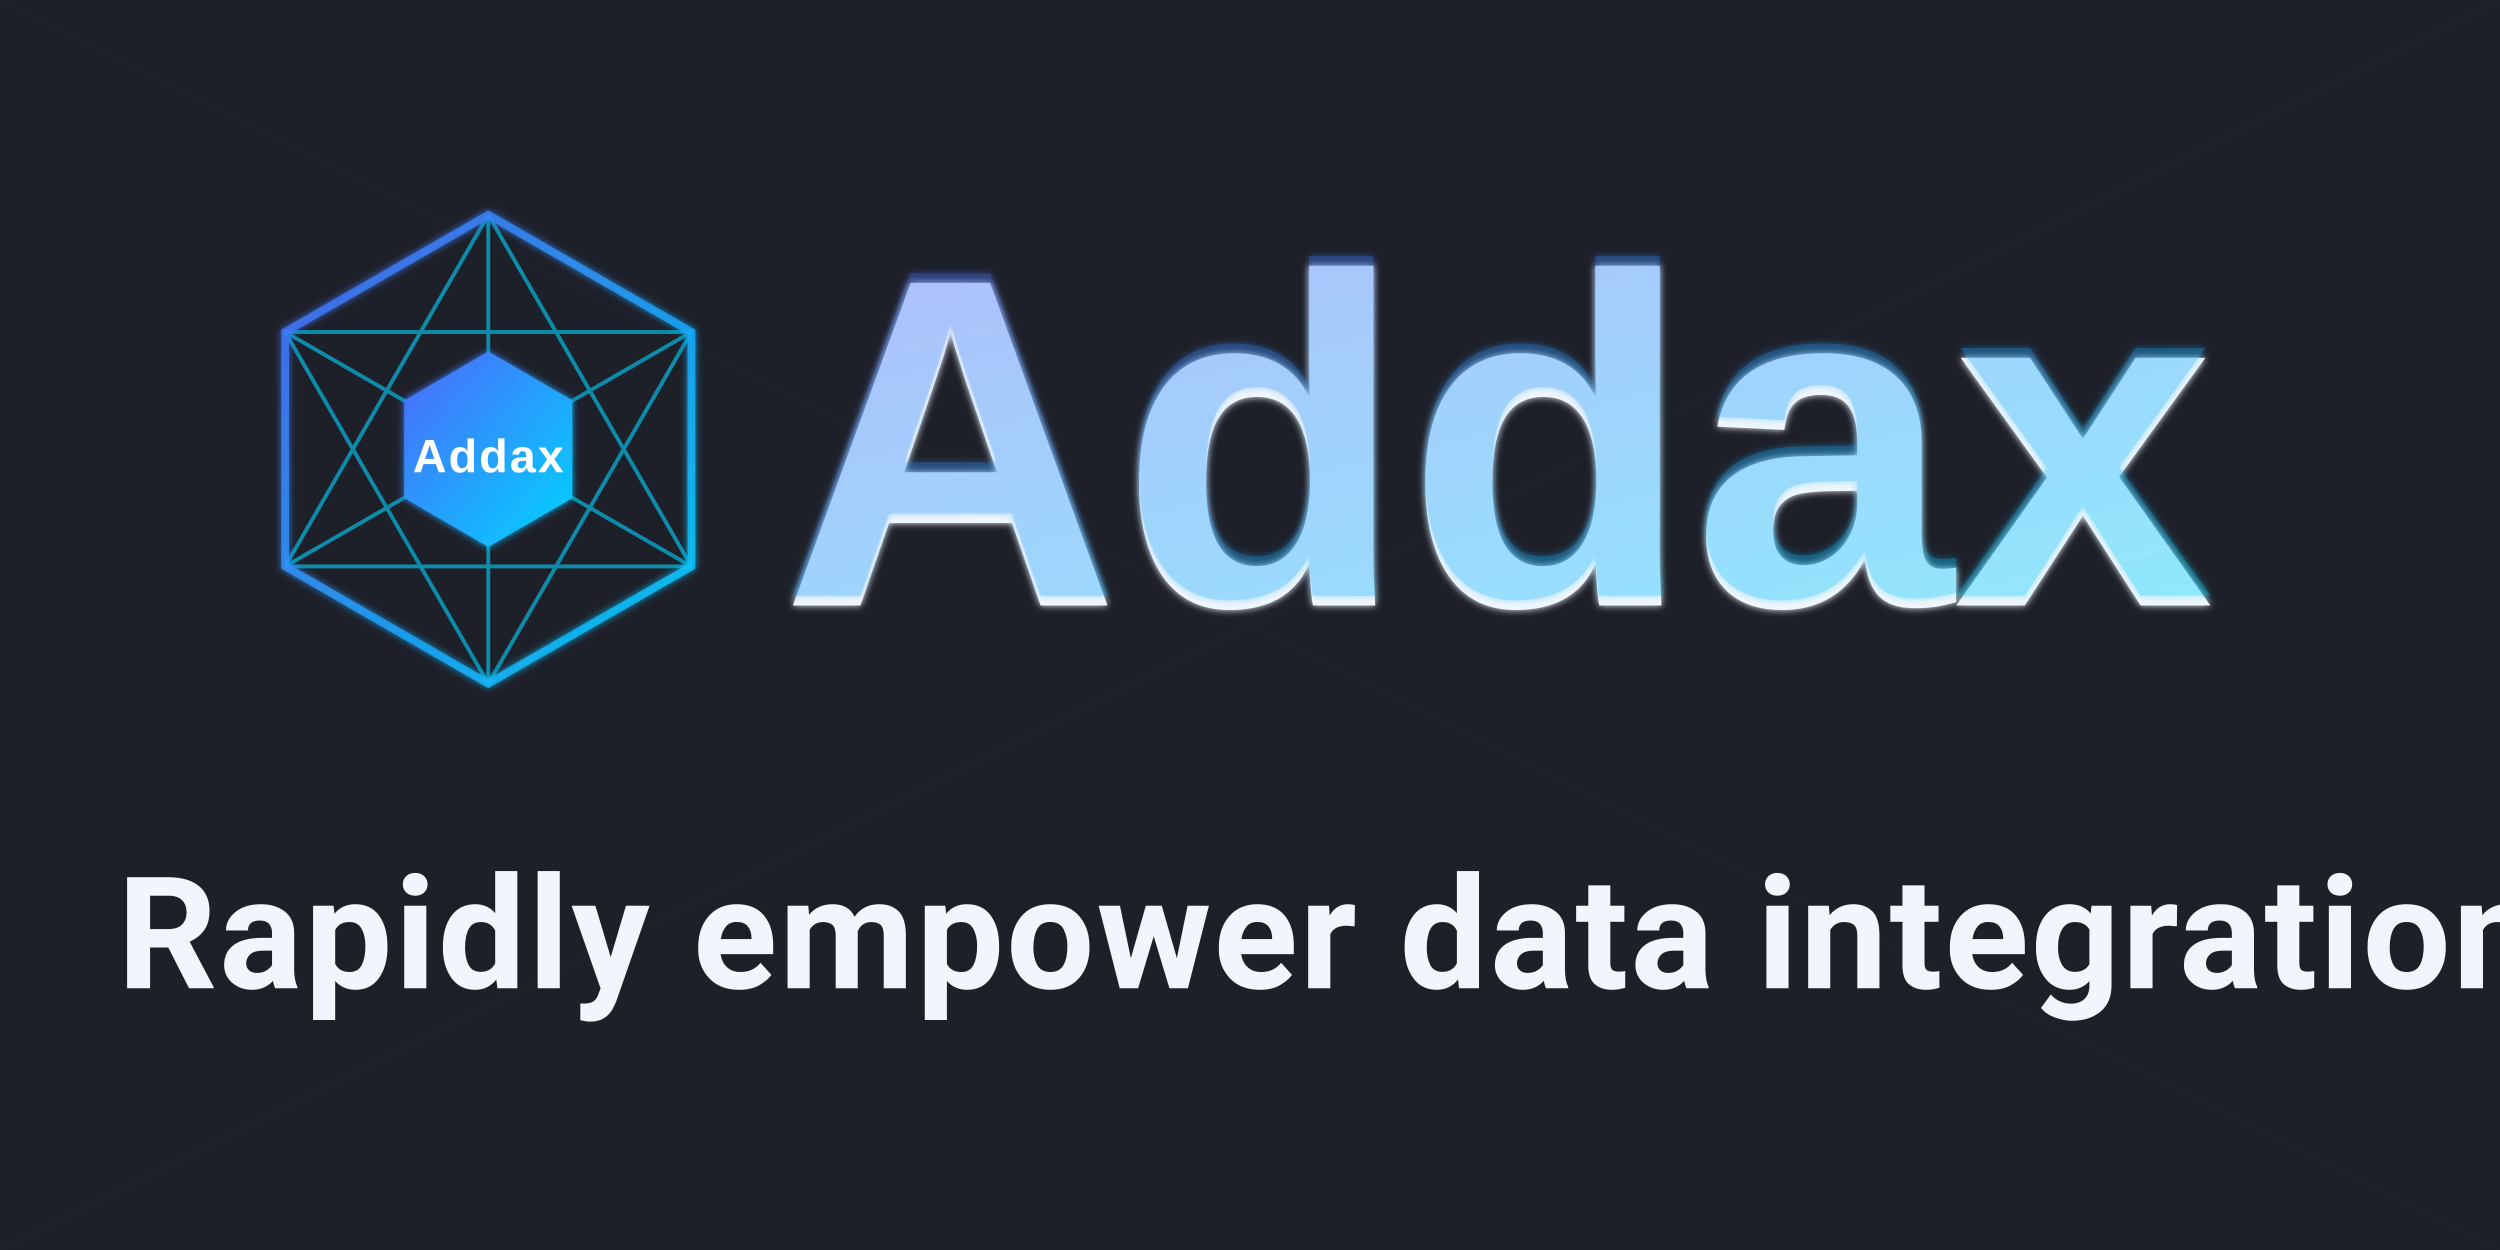
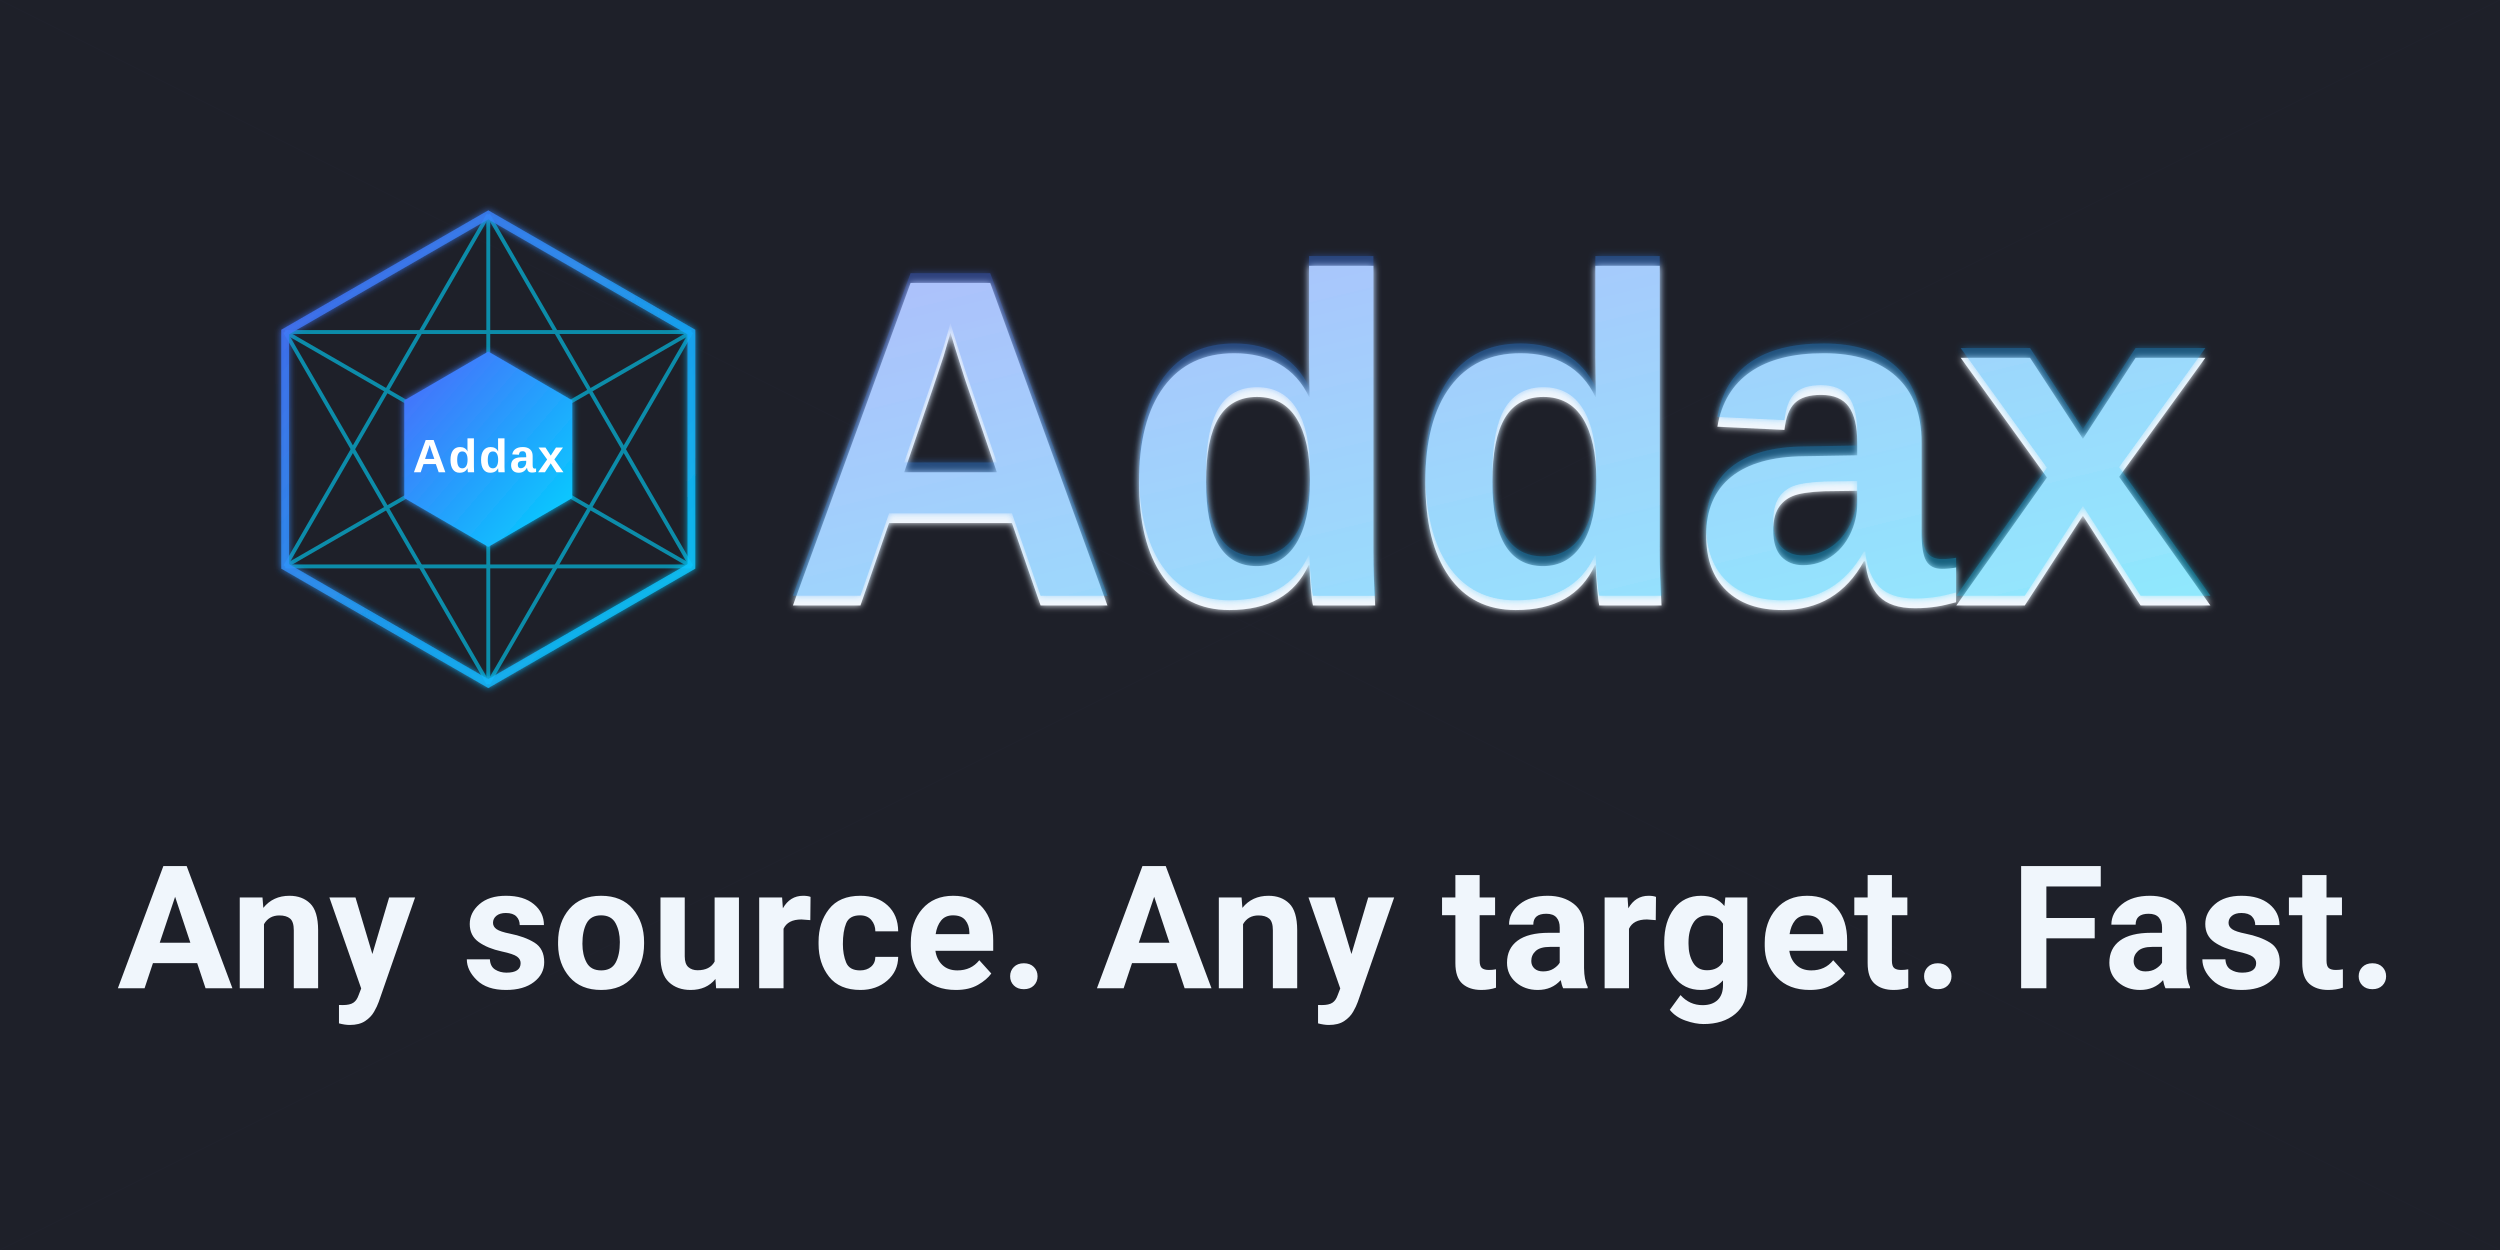
<svg xmlns="http://www.w3.org/2000/svg" version="1.1" viewBox="0 0 1280 640" width="1280" height="640">
  <defs />
  <g id="logo">
    <defs>
      <linearGradient id="mainGradient" x1="0%" y1="0%" x2="100%" y2="100%">
        <stop offset="10%" style="stop-color:#4573fb" />
        <stop offset="100%" style="stop-color:#00d4ff" />
      </linearGradient>
      <filter id="glow">
        <feGaussianBlur stdDeviation="2" result="coloredBlur" />
        <feMerge>
          <feMergeNode in="coloredBlur" />
          <feMergeNode in="SourceGraphic" />
        </feMerge>
      </filter>
    </defs>
    <g stroke="#00d4ff" stroke-width="2" opacity="0.6">
      <line x1="150" y1="30" x2="150" y2="270" />
      <line x1="150" y1="30" x2="254" y2="210" />
      <line x1="150" y1="30" x2="46" y2="210" />
      <line x1="254" y1="90" x2="46" y2="210" />
      <line x1="254" y1="210" x2="46" y2="90" />
      <line x1="254" y1="90" x2="46" y2="90" />
      <line x1="254" y1="210" x2="46" y2="210" />
      <line x1="254" y1="90" x2="150" y2="270" />
      <line x1="46" y1="90" x2="150" y2="270" />
    </g>
    <path d="M 150,30 L 254,90 L 254,210 L 150,270 L 46,210 L 46,90 Z" fill="none" stroke="url(#mainGradient)" stroke-width="4" filter="url(#glow)" stroke-opacity="0.8">
      <animate attributeName="stroke-opacity" values="0.8;1;0.8" dur="2s" repeatCount="indefinite" />
    </path>
    <path id="centerHex" d="M 150,100 L 193,125 L 193,175 L 150,200 L 107,175 L 107,125 Z" fill="url(#mainGradient)" filter="url(#glow)">
    </path>
    <text x="150" y="155" font-family="Arial, sans-serif" font-size="24" fill="white" text-anchor="middle" dominant-baseline="middle" font-weight="600" letter-spacing="1">Addax</text>
  </g>
  <g id="logo-slogan" fill="none" stroke-dasharray="none" fill-opacity="1" stroke-opacity="1" stroke="none">
    <rect fill="#1e2029" x="0" y="0" width="1280" height="640" />
    <g opacity="0.2">
      <path d="M0,0 L1280,640 M1280,0 L0,640" stroke="#4573fb" stroke-width="0.5" opacity="0.05" />
    </g>
    <g id="logo-slogan_Layer_1">
      <g id="Graphic_6">
        <use href="#logo" width="80" height="80" transform="translate(100 80) scale(1)" />
      </g>
      <g id="Graphic_7">
        <text transform="translate(400 160)" fill="#f0f6fc" filter="url(#glow)">
          <tspan font-family="Montserrat, Arial, sans-serif" font-weight="800" font-size="240" fill="#f0f6fc" x="0" y="150">Addax</tspan>
        </text>
        <text transform="translate(400 155)" fill="url(#mainGradient)" opacity="0.4" filter="url(#glow)">
          <tspan font-family="Montserrat, Arial, sans-serif" font-weight="800" font-size="240" x="0" y="150">Addax</tspan>
        </text>
      </g>
      <g id="Graphic_8">
        <text transform="translate(60 450)" fill="#f0f6fc">
-           <tspan font-family="Roboto, DIN Alternate, sans-serif" font-weight="600" font-size="80" letter-spacing="1" fill="#f0f6fc" x="0" y="56">Rapidly empower data integration</tspan>
+           <tspan font-family="Roboto, DIN Alternate, sans-serif" font-weight="600" font-size="88" letter-spacing="1" fill="#f0f6fc" x="0" y="56">Any source. Any target. Fast.</tspan>
        </text>
      </g>
    </g>
  </g>
</svg>
